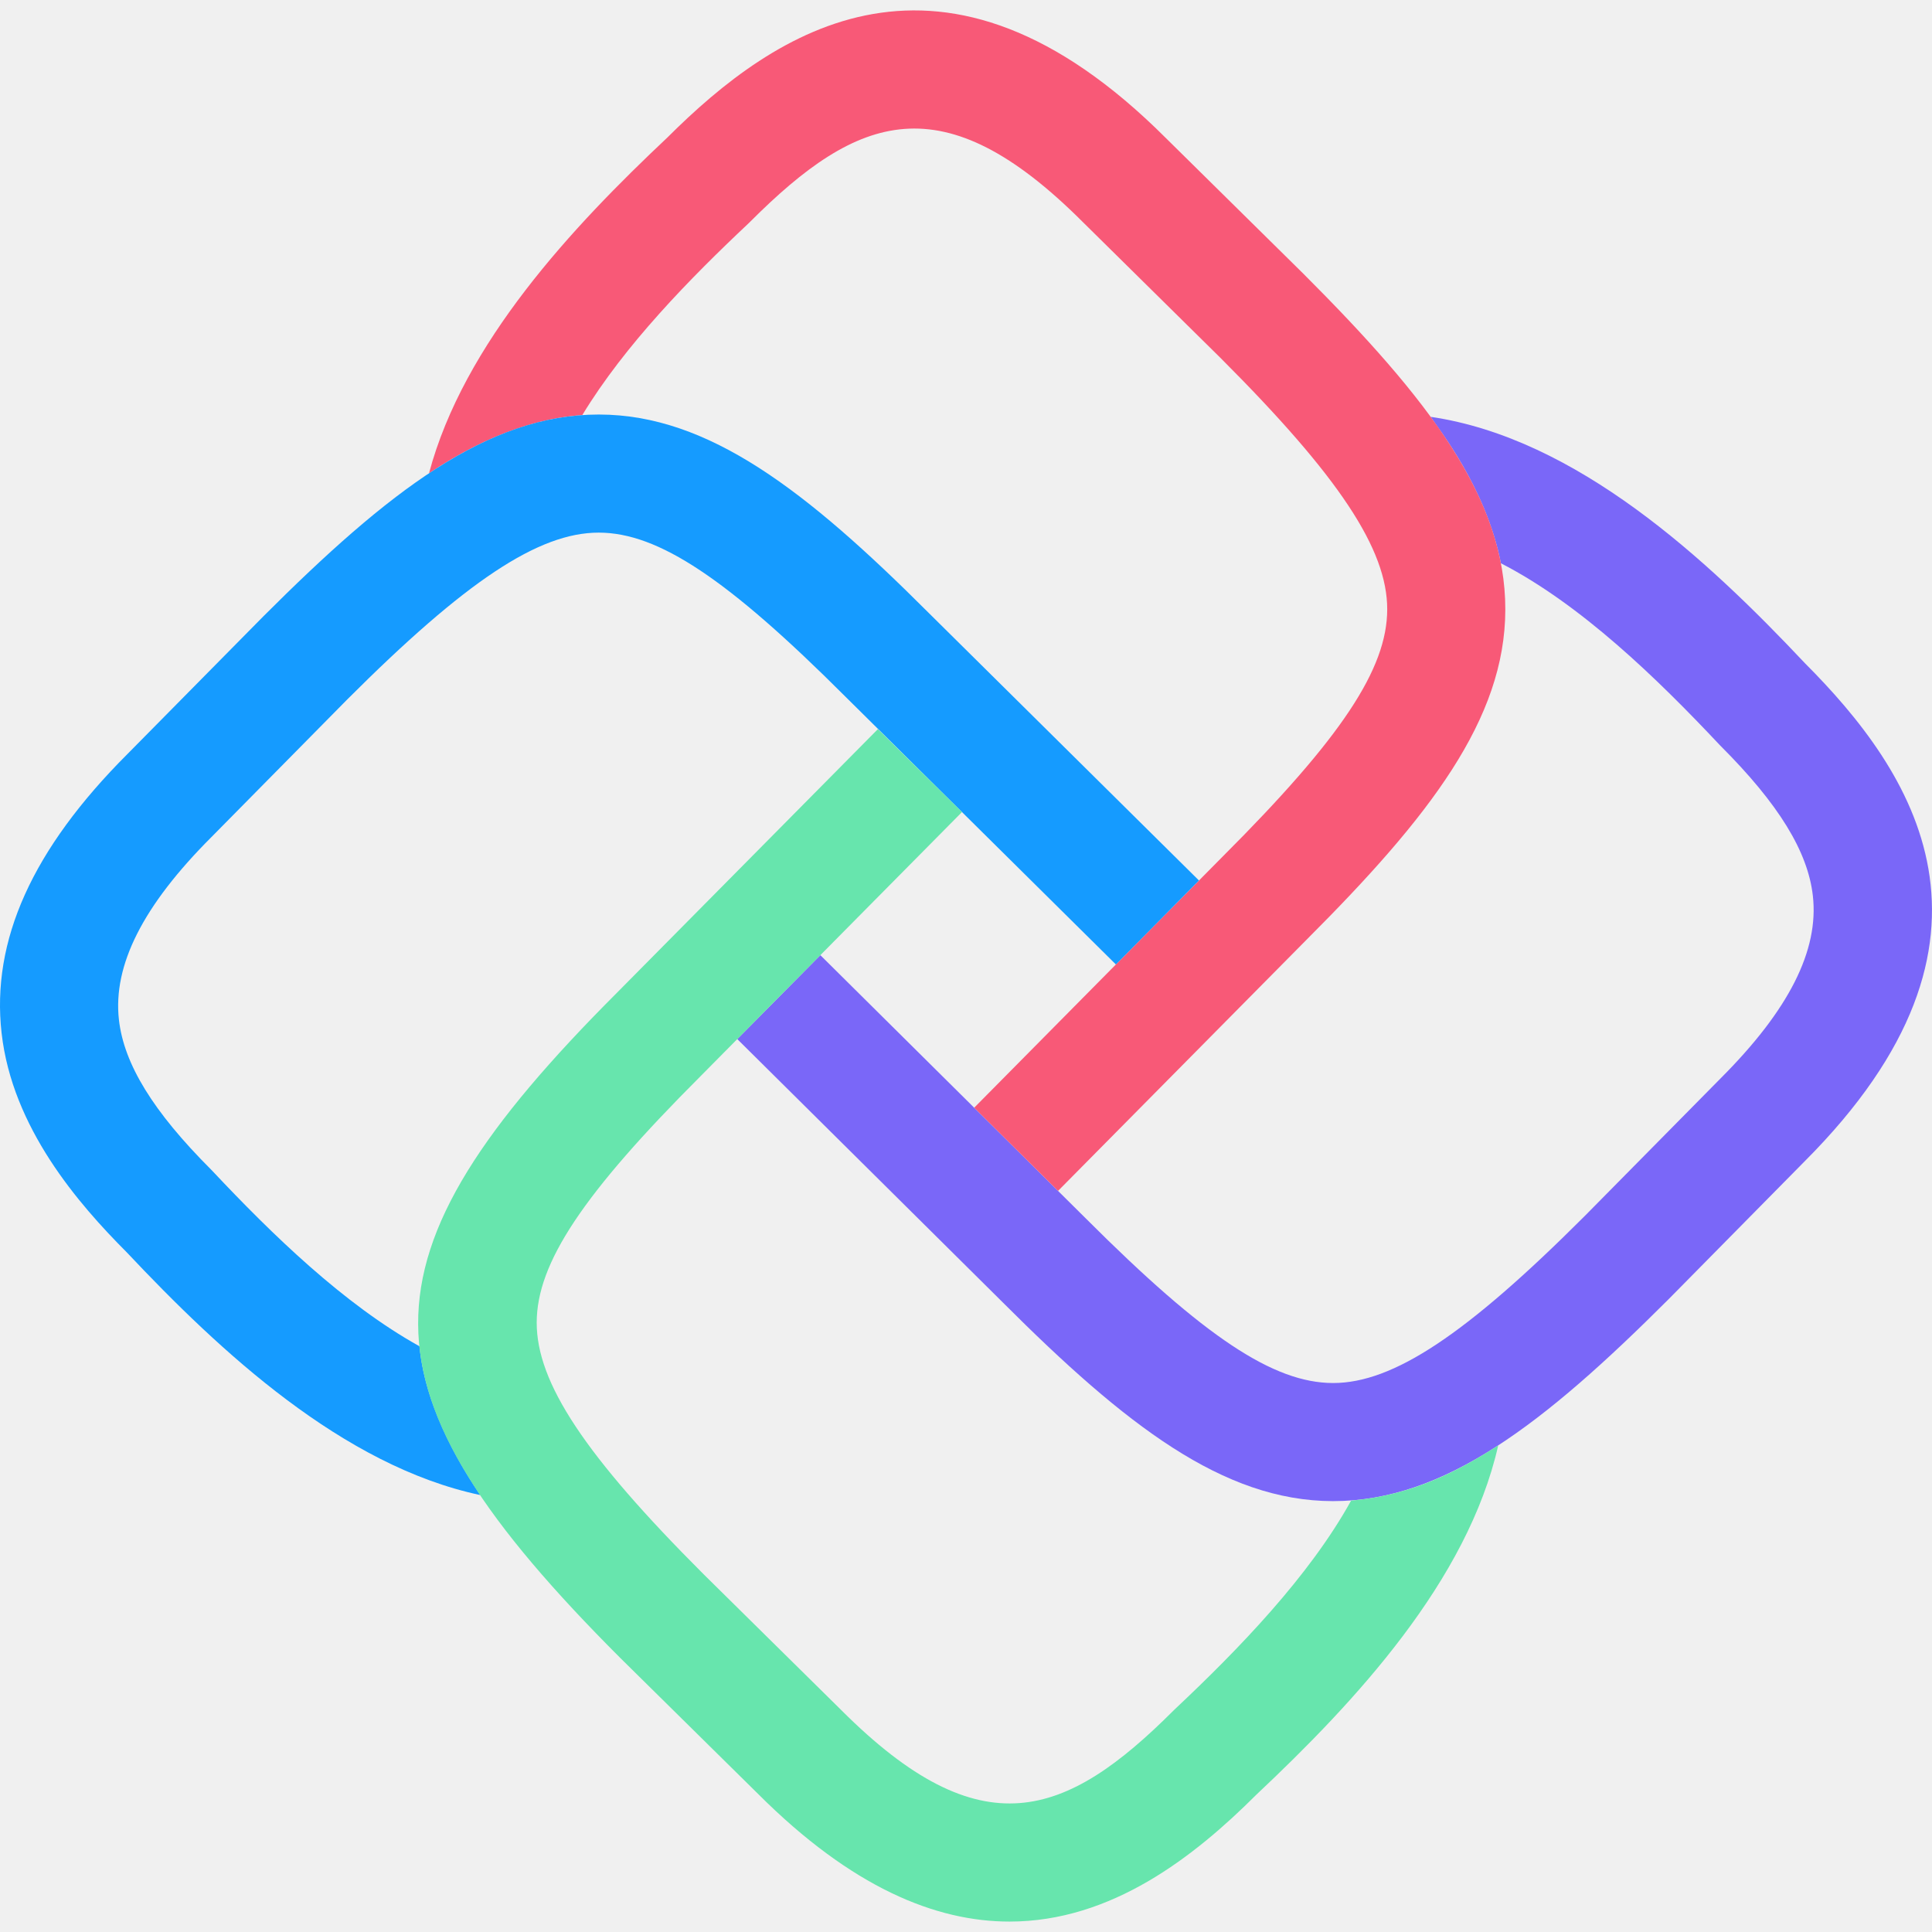
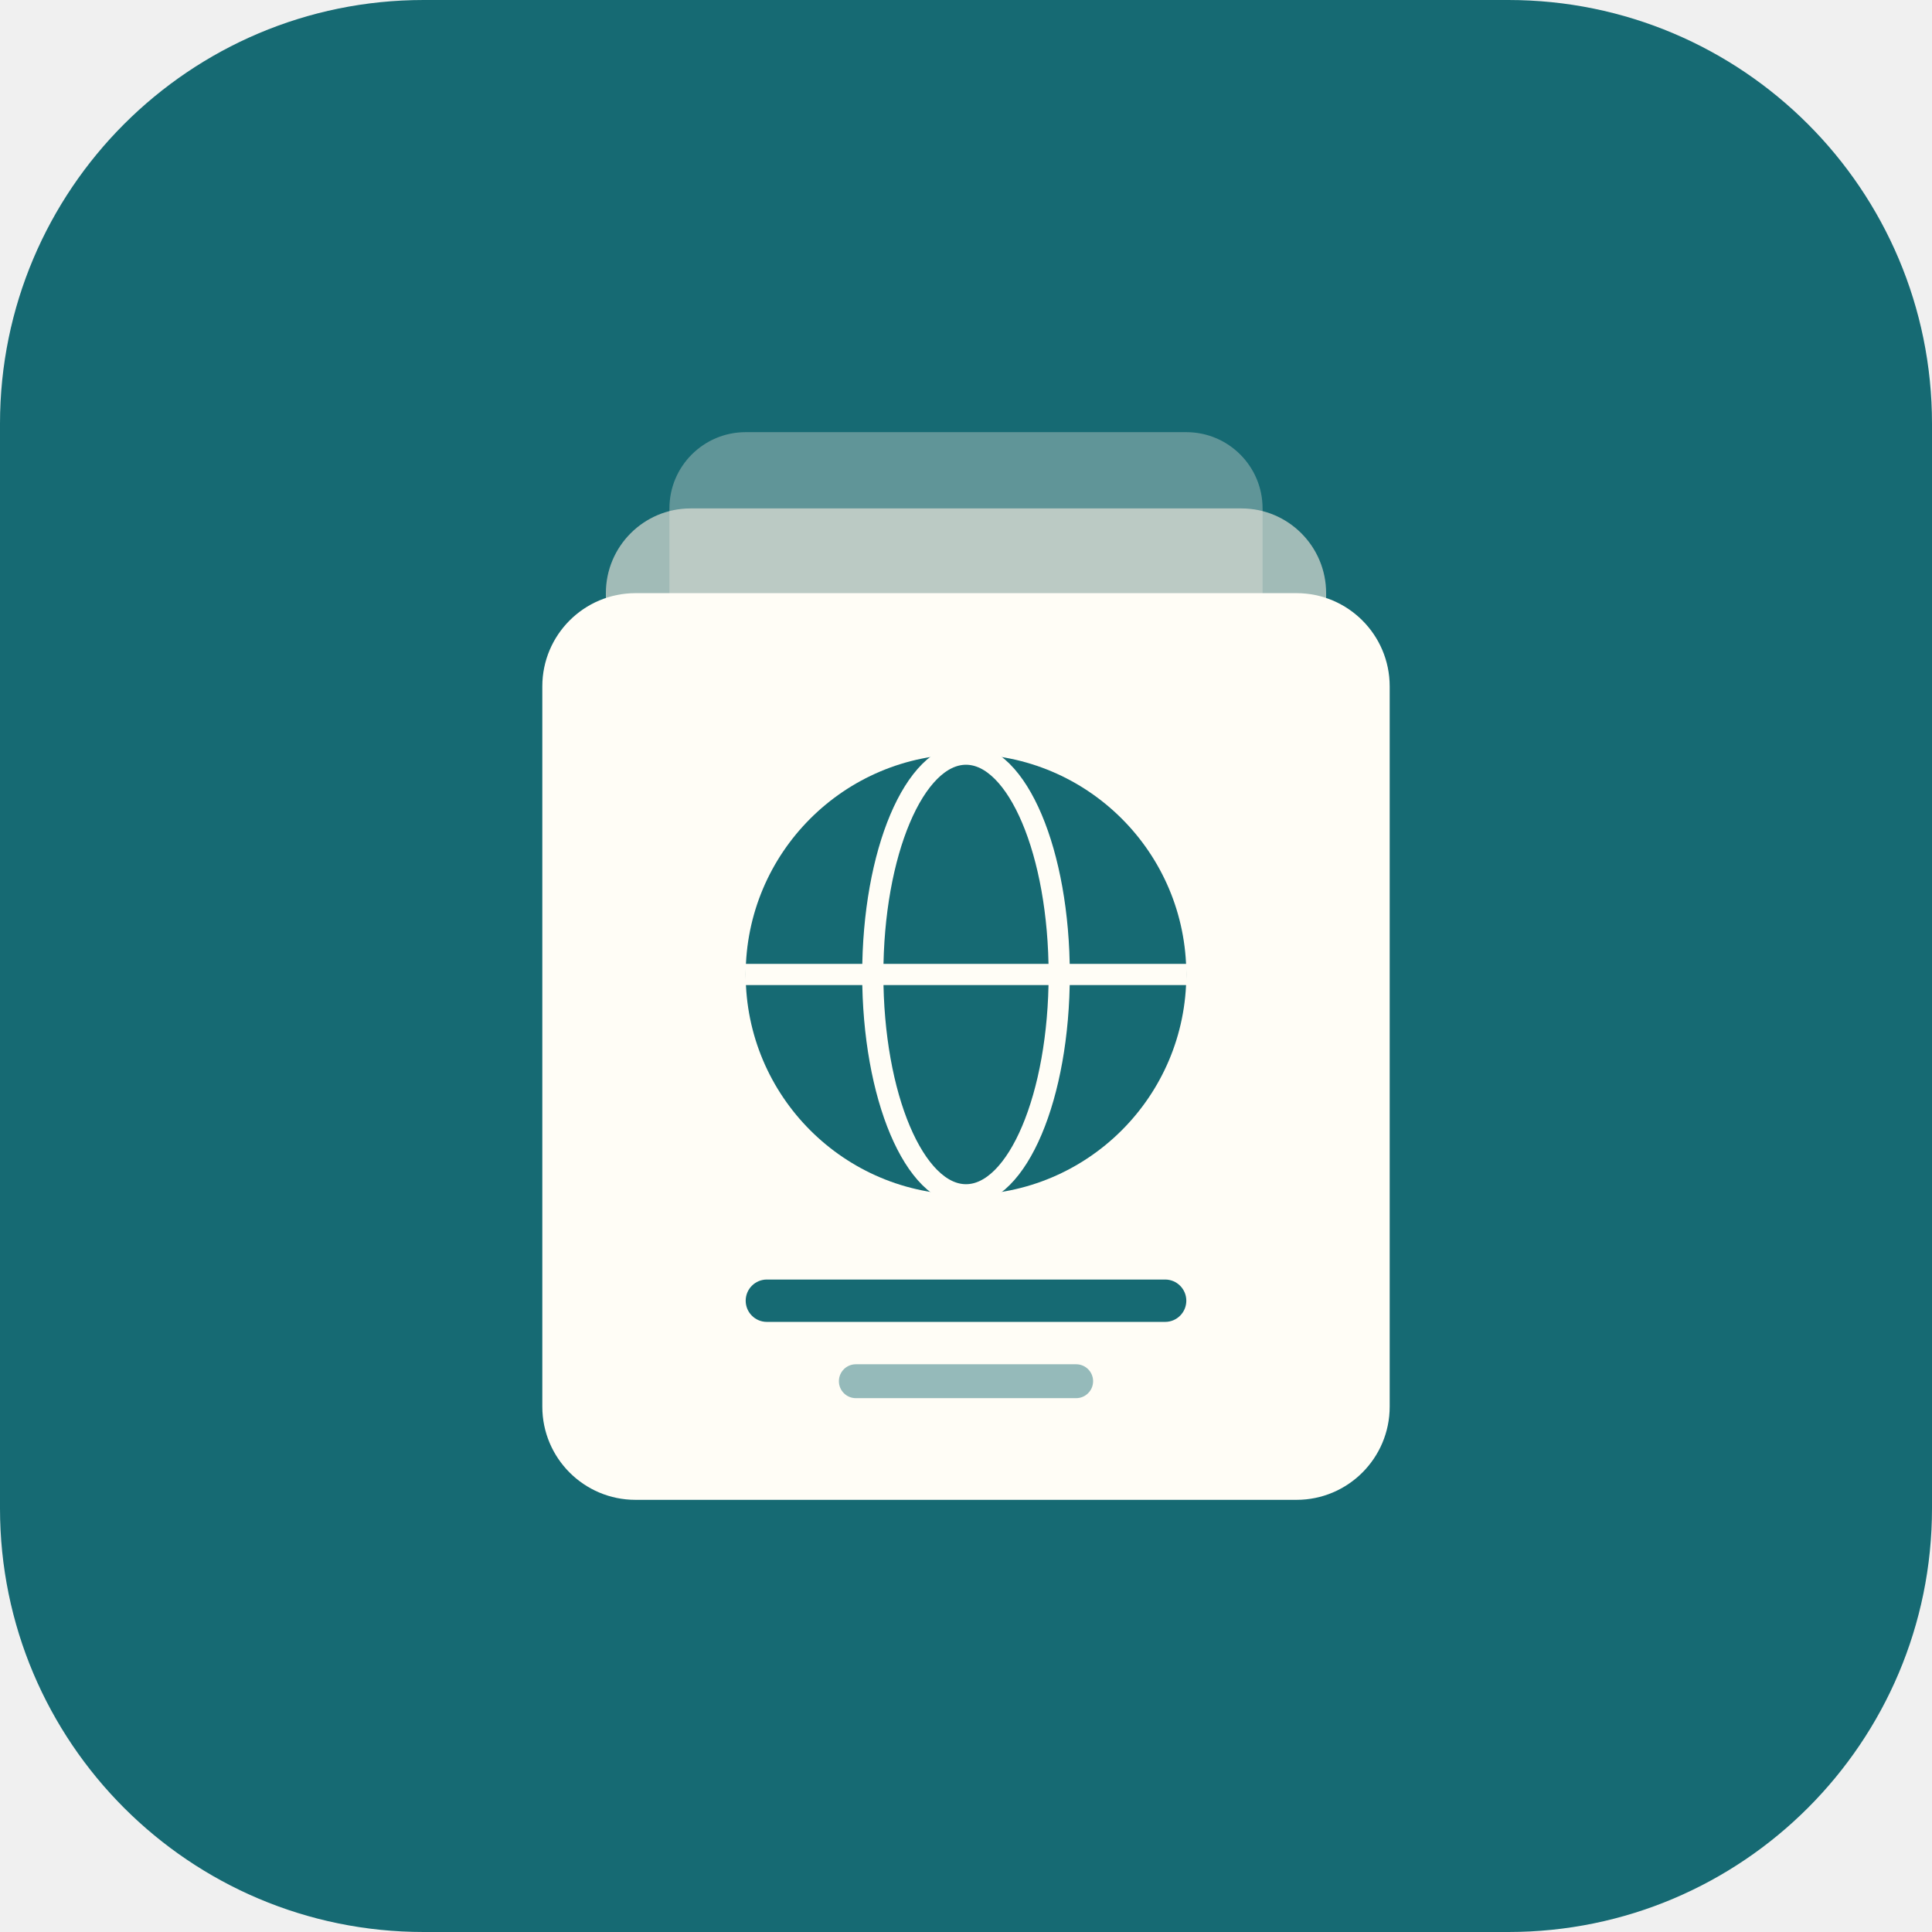
- <svg xmlns="http://www.w3.org/2000/svg" xmlns:xlink="http://www.w3.org/1999/xlink" width="450" height="450" viewBox="0 0 50.37 49.827" version="1.1" id="svg151">
-   <defs id="defs105">
-     <path id="aj28a0fd1a" d="M 1.738,0.156 3.927,2.323 2.347,3.919 0.101,1.81 Z" />
-     <path id="fdje57jgic" d="M 2.201,0.066 3.855,1.703 1.69,3.894 0.093,2.311 Z" />
-     <path id="6bg72xwlze" d="M 2.398,0.044 3.994,1.624 1.886,3.869 0.232,2.232 Z" />
-     <path id="eaqjnja8wg" d="M 1.736,0.023 3.981,2.132 2.344,3.786 0.156,1.619 Z" />
-   </defs>
-   <g fill="none" fill-rule="evenodd" id="g149" transform="translate(-2.9304427e-4,-1.6465461e-4)">
-     <g id="g147">
-       <g id="g145">
-         <path fill="#7a67f8" d="M 34.758,38.865 H 34.746 C 31.892,38.86 29.342,36.882 26.152,33.692 l -6.93,-6.873 2.166,-2.188 6.937,6.88 c 3.075,3.074 4.876,4.272 6.427,4.275 h 0.005 c 1.567,0 3.467,-1.262 6.558,-4.353 l 3.541,-3.587 c 1.784,-1.784 2.57,-3.34 2.408,-4.762 -0.13,-1.156 -0.894,-2.397 -2.401,-3.904 L 44.83,19.146 C 43.202,17.414 41.211,15.483 39.131,14.414 38.745,12.437 37.48,10.881 37.3,10.596 c 3.803,0.559 7.197,3.703 9.758,6.424 2.788,2.794 5.803,7.176 -0.018,12.996 l -3.54,3.588 c -3.251,3.25 -5.844,5.261 -8.742,5.261" id="path107" />
-         <path fill="#f85977" d="m 25.399,28.608 6.492,-6.562 c 3.076,-3.076 4.274,-4.877 4.276,-6.428 0.004,-1.567 -1.257,-3.469 -4.352,-6.563 L 28.228,5.515 C 24.58,1.867 22.369,2.699 19.561,5.507 L 19.528,5.54 c -1.54,1.448 -3.237,3.182 -4.346,5.01 -1.031,0.073 -2.361,0.424 -3.997,1.518 0.906,-3.397 3.737,-6.422 6.216,-8.755 2.794,-2.789 7.177,-5.804 12.997,0.017 l 3.588,3.54 c 3.255,3.256 5.266,5.851 5.26,8.754 -0.005,2.854 -1.982,5.404 -5.172,8.594 l -6.489,6.559 z" id="path109" />
-         <path fill="#159bff" d="M 12.522,38.707 C 8.939,37.946 5.746,34.972 3.308,32.382 2.035,31.106 0.321,29.13 0.042,26.663 c -0.274,-2.414 0.8,-4.795 3.283,-7.278 l 3.542,-3.588 c 3.25,-3.25 5.843,-5.261 8.74,-5.261 h 0.013 c 2.854,0.005 5.404,1.983 8.593,5.172 l 7.046,6.976 -2.165,2.19 -7.053,-6.983 c -3.076,-3.076 -4.876,-4.273 -6.427,-4.276 h -0.006 c -1.566,0 -3.466,1.261 -6.557,4.352 L 5.51,21.555 c -1.784,1.784 -2.57,3.34 -2.409,4.762 0.131,1.156 0.894,2.396 2.402,3.904 l 0.033,0.034 c 1.55,1.649 3.43,3.479 5.401,4.573 0.168,1.739 1.2,3.297 1.585,3.88" id="path111" />
-         <path fill="#67e5ad" d="m 26.32,49.827 c -1.925,0 -4.114,-0.886 -6.557,-3.33 l -3.588,-3.54 C 9.167,35.949 9.151,32.546 16.086,25.61 l 6.802,-6.872 2.193,2.162 -6.812,6.882 c -3.076,3.076 -4.273,4.877 -4.276,6.427 -0.003,1.568 1.258,3.47 4.352,6.563 l 3.588,3.541 c 3.646,3.647 5.858,2.816 8.666,0.008 l 0.034,-0.033 c 1.654,-1.555 3.5,-3.46 4.593,-5.437 1.661,-0.14 2.9,-0.841 3.835,-1.438 -0.8,3.537 -3.738,6.69 -6.302,9.102 -1.62,1.618 -3.777,3.312 -6.439,3.312" id="path113" />
-         <g transform="translate(21.154,18.577)" id="g120">
-           <mask id="8jptpqrneb" fill="#ffffff">
-             <use xlink:href="#aj28a0fd1a" id="use115" />
-           </mask>
-           <path d="M 0.101,1.81 1.738,0.156 3.927,2.323 2.347,3.919 Z" mask="url(#8jptpqrneb)" id="path118" />
-         </g>
-         <g transform="translate(27.404,20.981)" id="g127">
-           <mask id="b2iljpfwbd" fill="#ffffff">
-             <use xlink:href="#fdje57jgic" id="use122" />
-           </mask>
-           <path d="M 2.201,0.066 3.855,1.703 1.69,3.894 0.093,2.311 Z" mask="url(#b2iljpfwbd)" id="path125" />
-         </g>
-         <g transform="translate(18.99,24.587)" id="g134">
-           <mask id="gj70tyfpnf" fill="#ffffff">
-             <use xlink:href="#6bg72xwlze" id="use129" />
-           </mask>
-           <path d="M 1.886,3.869 0.232,2.232 2.398,0.044 3.994,1.624 Z" mask="url(#gj70tyfpnf)" id="path132" />
-         </g>
-         <g transform="translate(25.24,26.99)" id="g141">
-           <mask id="z7vhvduckh" fill="#ffffff">
-             <use xlink:href="#eaqjnja8wg" id="use136" />
-           </mask>
-           <path d="M 3.981,2.132 2.344,3.786 0.156,1.619 1.736,0.023 Z" mask="url(#z7vhvduckh)" id="path139" />
-         </g>
-       </g>
-     </g>
-   </g>
+ <svg xmlns="http://www.w3.org/2000/svg" width="456" height="456" viewBox="0 0 456 456">
+   <rect width="456" height="456" rx="100" fill="#166A73" />
+   <rect x="158" y="102" width="140" height="180" rx="18" fill="#EBE6DC" fill-opacity="0.35" />
+   <rect x="143" y="120" width="170" height="200" rx="20" fill="#EBE6DC" fill-opacity="0.65" />
+   <rect x="128" y="140" width="200" height="214" rx="22" fill="#FFFDF6" />
+   <circle cx="228" cy="230" r="52" fill="#166A73" />
+   <ellipse cx="228" cy="230" rx="22" ry="52" fill="none" stroke="#FFFDF6" stroke-width="5" />
+   <line x1="176" y1="230" x2="280" y2="230" stroke="#FFFDF6" stroke-width="5" />
+   <rect x="176" y="302" width="104" height="10" rx="5" fill="#166A73" />
+   <rect x="198" y="322" width="60" height="8" rx="4" fill="#166A73" fill-opacity="0.45" />
</svg>
